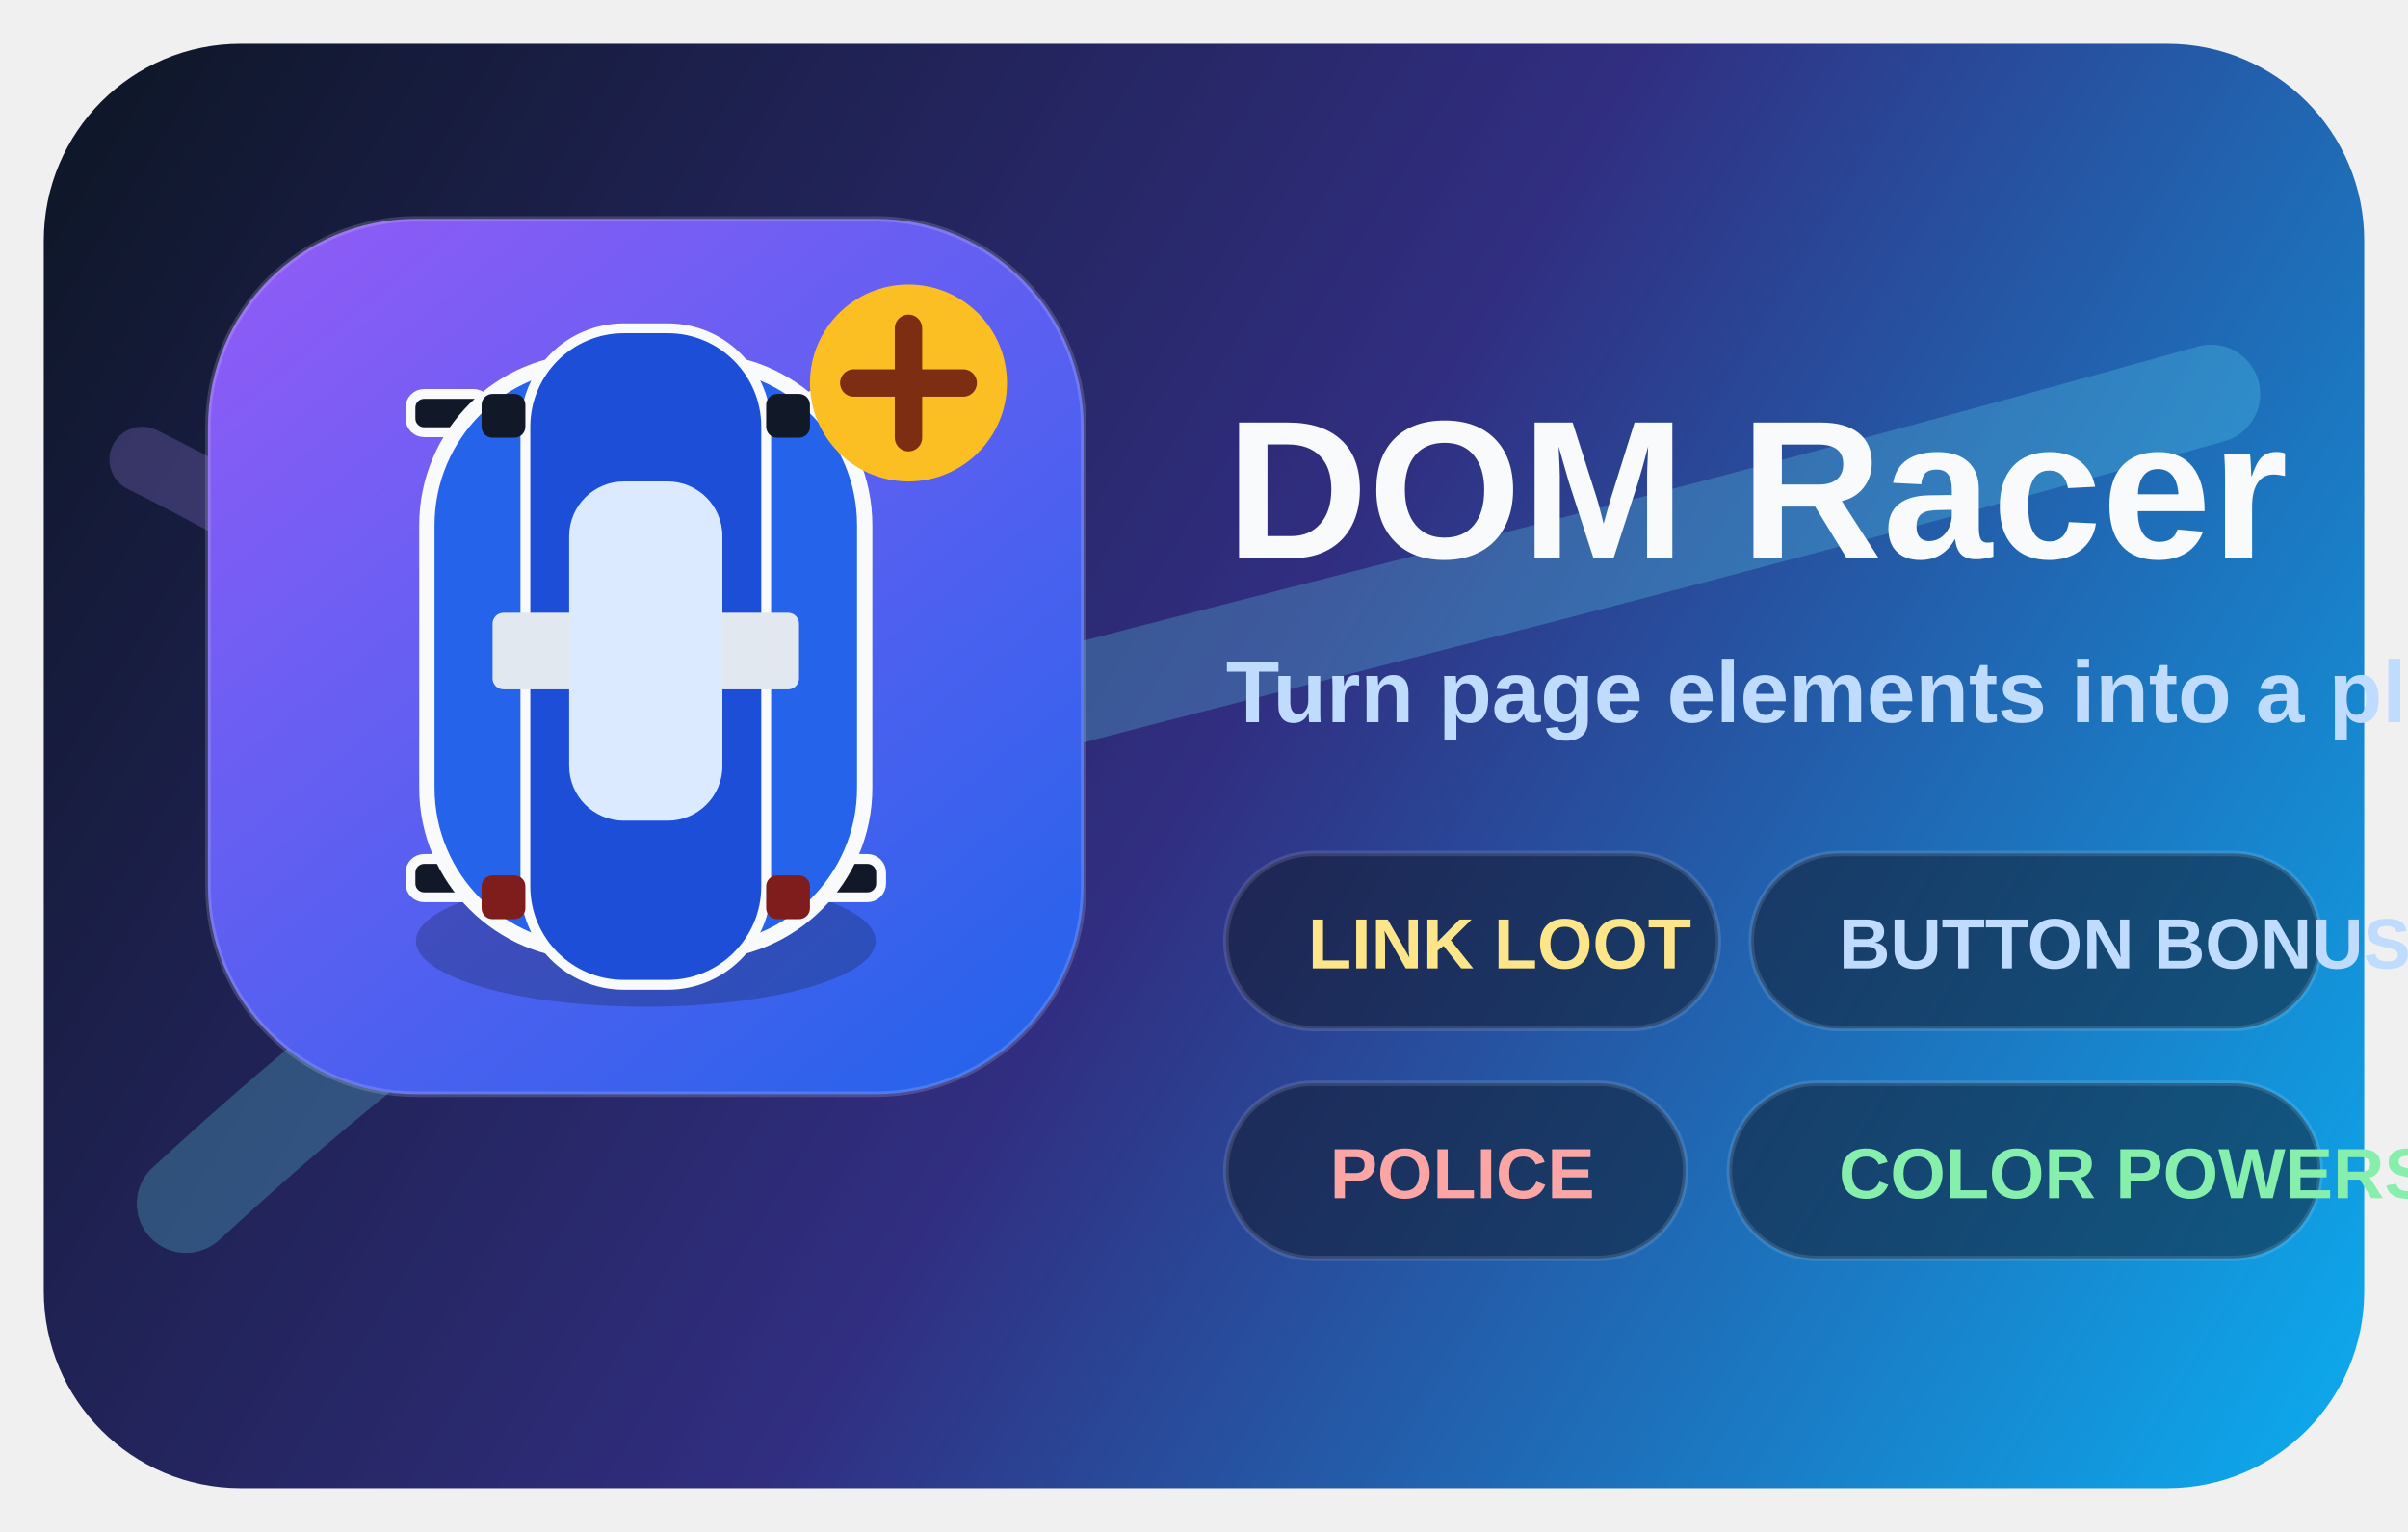
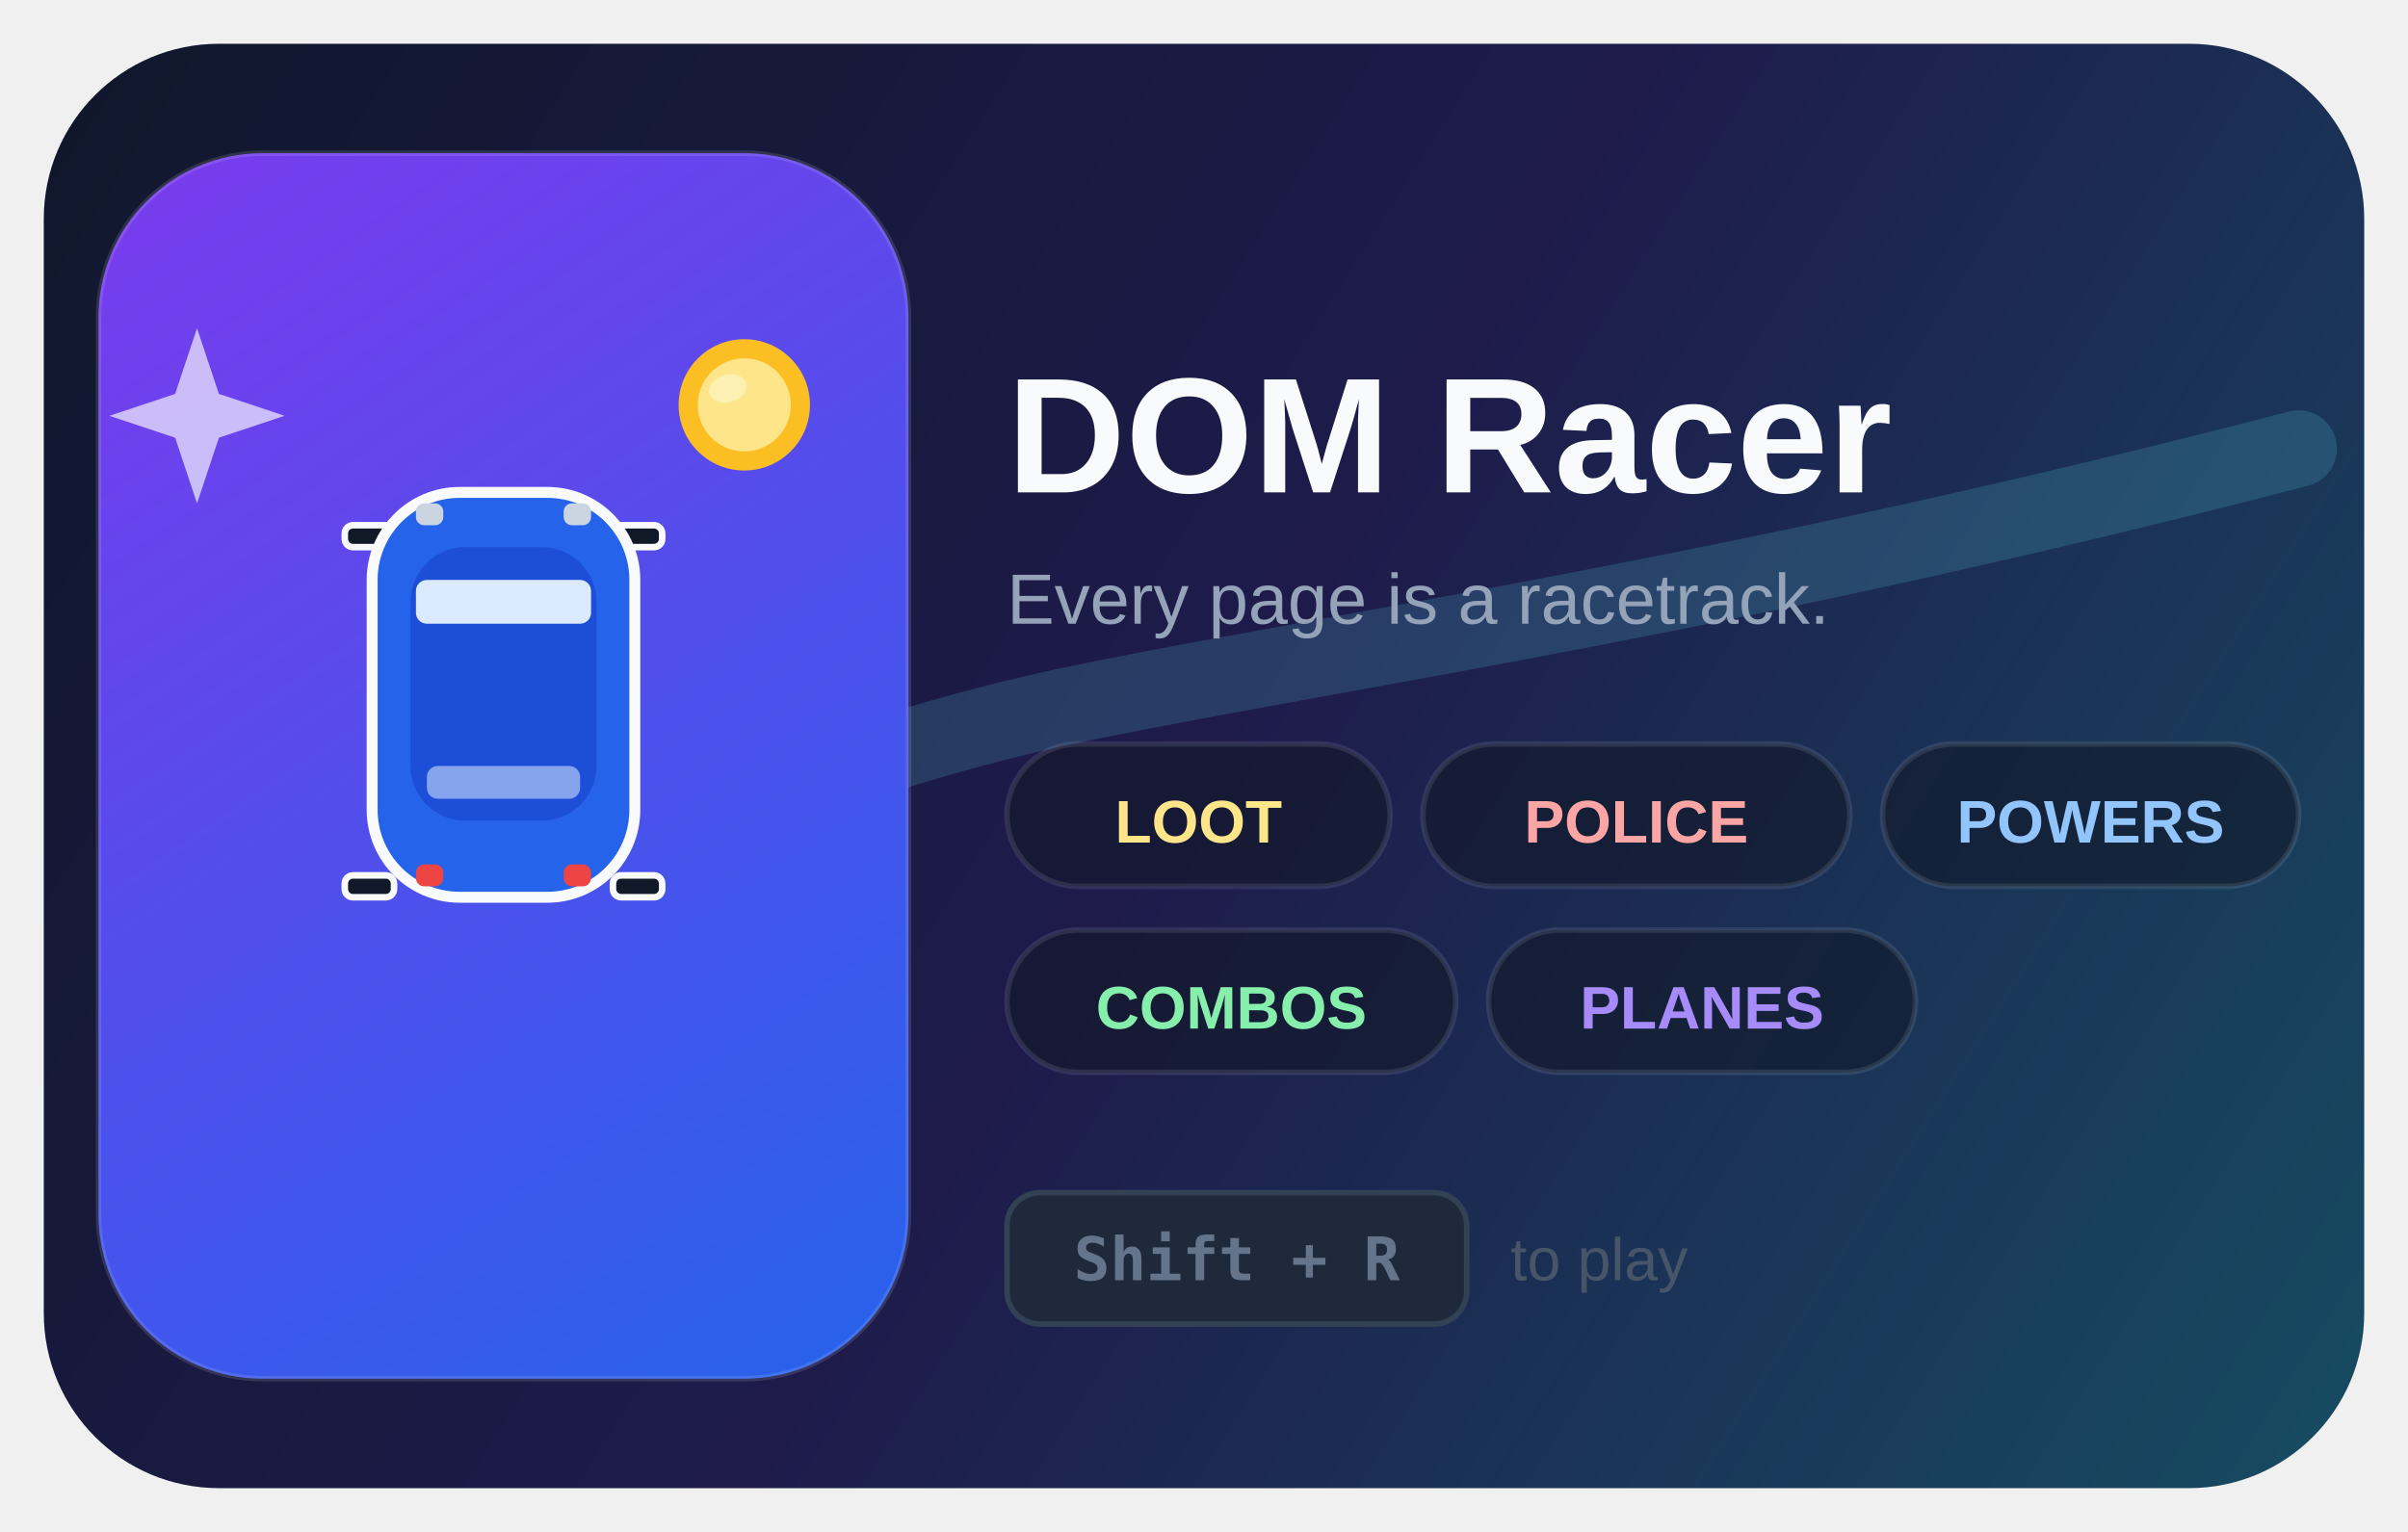
<svg xmlns="http://www.w3.org/2000/svg" width="440" height="280" viewBox="0 0 440 280" fill="none">
  <defs>
-     <linearGradient id="bg" x1="20" y1="18" x2="420" y2="262" gradientUnits="userSpaceOnUse">
-       <stop stop-color="#0F172A" />
-       <stop offset="0.5" stop-color="#312E81" />
-       <stop offset="1" stop-color="#0EA5E9" />
+     <linearGradient id="bg" x1="0" y1="0" x2="440" y2="280" gradientUnits="userSpaceOnUse">
+       <stop stop-color="#0f172a" />
+       <stop offset="0.5" stop-color="#1e1b4b" />
+       <stop offset="1" stop-color="#164e63" />
    </linearGradient>
-     <linearGradient id="panel" x1="54" y1="48" x2="180" y2="202" gradientUnits="userSpaceOnUse">
-       <stop stop-color="#8B5CF6" />
-       <stop offset="1" stop-color="#2563EB" />
+     <linearGradient id="panel" x1="16" y1="24" x2="170" y2="252" gradientUnits="userSpaceOnUse">
+       <stop stop-color="#7c3aed" />
+       <stop offset="1" stop-color="#2563eb" />
    </linearGradient>
  </defs>
-   <rect x="8" y="8" width="424" height="264" rx="36" fill="url(#bg)" />
-   <path d="M34 220C86 172 130 144 192 128C237 116 304 100 404 72" stroke="#67E8F9" stroke-opacity="0.24" stroke-width="18" stroke-linecap="round" />
-   <path d="M26 84C62 102 88 120 126 154" stroke="#A78BFA" stroke-opacity="0.24" stroke-width="12" stroke-linecap="round" />
-   <rect x="38" y="40" width="160" height="160" rx="38" fill="url(#panel)" />
-   <rect x="38" y="40" width="160" height="160" rx="38" stroke="#FFFFFF" stroke-opacity="0.16" />
-   <ellipse cx="118" cy="172" rx="42" ry="12" fill="#0F172A" fill-opacity="0.26" />
-   <rect x="75" y="72" width="14" height="7" rx="2.5" fill="#111827" />
-   <rect x="75" y="72" width="14" height="7" rx="2.5" stroke="#F8FAFC" stroke-width="1.8" />
-   <rect x="147" y="72" width="14" height="7" rx="2.5" fill="#111827" />
-   <rect x="147" y="72" width="14" height="7" rx="2.5" stroke="#F8FAFC" stroke-width="1.8" />
-   <rect x="75" y="157" width="14" height="7" rx="2.5" fill="#111827" />
-   <rect x="75" y="157" width="14" height="7" rx="2.5" stroke="#F8FAFC" stroke-width="1.8" />
-   <rect x="147" y="157" width="14" height="7" rx="2.5" fill="#111827" />
-   <rect x="147" y="157" width="14" height="7" rx="2.5" stroke="#F8FAFC" stroke-width="1.8" />
-   <rect x="78" y="66" width="80" height="108" rx="30" fill="#2563EB" />
-   <rect x="78" y="66" width="80" height="108" rx="30" stroke="#F8FAFC" stroke-width="2.8" />
-   <rect x="96" y="60" width="44" height="120" rx="18" fill="#1D4ED8" />
-   <rect x="96" y="60" width="44" height="120" rx="18" stroke="#F8FAFC" stroke-width="1.8" />
-   <rect x="90" y="112" width="56" height="14" rx="2" fill="#E2E8F0" />
-   <rect x="104" y="88" width="28" height="62" rx="10" fill="#DBEAFE" />
-   <rect x="88" y="72" width="8" height="8" rx="2" fill="#111827" />
-   <rect x="140" y="72" width="8" height="8" rx="2" fill="#111827" />
-   <rect x="88" y="160" width="8" height="8" rx="2" fill="#7F1D1D" />
-   <rect x="140" y="160" width="8" height="8" rx="2" fill="#7F1D1D" />
-   <circle cx="166" cy="70" r="18" fill="#FBBF24" />
-   <path d="M166 60V80" stroke="#7C2D12" stroke-width="5" stroke-linecap="round" />
-   <path d="M156 70H176" stroke="#7C2D12" stroke-width="5" stroke-linecap="round" />
-   <text x="224" y="102" fill="#F8FAFC" font-size="36" font-weight="800" font-family="Arial, sans-serif">DOM Racer</text>
-   <text x="224" y="132" fill="#BFDBFE" font-size="16" font-weight="600" font-family="Arial, sans-serif">Turn page elements into a playful racer.</text>
-   <rect x="224" y="156" width="90" height="32" rx="16" fill="#111827" fill-opacity="0.52" stroke="#FFFFFF" stroke-opacity="0.12" />
-   <text x="239" y="177" fill="#FDE68A" font-size="13" font-weight="700" font-family="Arial, sans-serif">LINK LOOT</text>
-   <rect x="320" y="156" width="104" height="32" rx="16" fill="#111827" fill-opacity="0.52" stroke="#FFFFFF" stroke-opacity="0.12" />
-   <text x="336" y="177" fill="#BFDBFE" font-size="13" font-weight="700" font-family="Arial, sans-serif">BUTTON BONUS</text>
-   <rect x="224" y="198" width="84" height="32" rx="16" fill="#111827" fill-opacity="0.52" stroke="#FFFFFF" stroke-opacity="0.12" />
-   <text x="243" y="219" fill="#FCA5A5" font-size="13" font-weight="700" font-family="Arial, sans-serif">POLICE</text>
-   <rect x="316" y="198" width="108" height="32" rx="16" fill="#111827" fill-opacity="0.52" stroke="#FFFFFF" stroke-opacity="0.12" />
-   <text x="336" y="219" fill="#86EFAC" font-size="13" font-weight="700" font-family="Arial, sans-serif">COLOR POWERS</text>
+   <rect x="8" y="8" width="424" height="264" rx="32" fill="url(#bg)" />
+   <path d="M30 216C80 168 140 140 200 128C250 118 320 108 420 82" stroke="#67e8f9" stroke-opacity="0.16" stroke-width="14" stroke-linecap="round" />
+   <path d="M24 78C54 96 78 116 108 144" stroke="#a78bfa" stroke-opacity="0.16" stroke-width="10" stroke-linecap="round" />
+   <rect x="18" y="28" width="148" height="224" rx="30" fill="url(#panel)" />
+   <rect x="18" y="28" width="148" height="224" rx="30" stroke="#fff" stroke-opacity="0.12" />
+   <rect x="63" y="96" width="9" height="4" rx="1.5" fill="#111827" stroke="#f8fafc" stroke-width="1.2" />
+   <rect x="112" y="96" width="9" height="4" rx="1.5" fill="#111827" stroke="#f8fafc" stroke-width="1.2" />
+   <rect x="63" y="160" width="9" height="4" rx="1.5" fill="#111827" stroke="#f8fafc" stroke-width="1.2" />
+   <rect x="112" y="160" width="9" height="4" rx="1.5" fill="#111827" stroke="#f8fafc" stroke-width="1.2" />
+   <rect x="68" y="90" width="48" height="74" rx="16" fill="#2563eb" stroke="#f8fafc" stroke-width="2" />
+   <rect x="75" y="100" width="34" height="50" rx="10" fill="#1d4ed8" />
+   <rect x="76" y="106" width="32" height="8" rx="2" fill="#dbeafe" />
+   <rect x="78" y="140" width="28" height="6" rx="2" fill="#dbeafe" fill-opacity="0.55" />
+   <rect x="76" y="92" width="5" height="4" rx="1.5" fill="#cbd5e1" />
+   <rect x="103" y="92" width="5" height="4" rx="1.5" fill="#cbd5e1" />
+   <rect x="76" y="158" width="5" height="4" rx="1.5" fill="#ef4444" />
+   <rect x="103" y="158" width="5" height="4" rx="1.5" fill="#ef4444" />
+   <circle cx="136" cy="74" r="12" fill="#fbbf24" />
+   <circle cx="136" cy="74" r="8.5" fill="#fde68a" />
+   <ellipse cx="133" cy="71" rx="3.5" ry="2.5" fill="#fff" fill-opacity="0.35" transform="rotate(-15 133 71)" />
+   <path d="M36 60L40 72L52 76L40 80L36 92L32 80L20 76L32 72Z" fill="#fff" fill-opacity="0.65" />
+   <text x="184" y="90" fill="#f8fafc" font-size="30" font-weight="800" font-family="Arial, Helvetica, sans-serif">DOM Racer</text>
+   <text x="184" y="114" fill="#94a3b8" font-size="13" font-weight="500" font-family="Arial, Helvetica, sans-serif">Every page is a racetrack.</text>
+   <rect x="184" y="136" width="70" height="26" rx="13" fill="#111827" fill-opacity="0.6" stroke="#fff" stroke-opacity="0.1" />
+   <text x="219" y="154" text-anchor="middle" fill="#fde68a" font-size="11" font-weight="700" font-family="Arial, sans-serif">LOOT</text>
+   <rect x="260" y="136" width="78" height="26" rx="13" fill="#111827" fill-opacity="0.6" stroke="#fff" stroke-opacity="0.1" />
+   <text x="299" y="154" text-anchor="middle" fill="#fca5a5" font-size="11" font-weight="700" font-family="Arial, sans-serif">POLICE</text>
+   <rect x="344" y="136" width="76" height="26" rx="13" fill="#111827" fill-opacity="0.6" stroke="#fff" stroke-opacity="0.1" />
+   <text x="382" y="154" text-anchor="middle" fill="#93c5fd" font-size="11" font-weight="700" font-family="Arial, sans-serif">POWERS</text>
+   <rect x="184" y="170" width="82" height="26" rx="13" fill="#111827" fill-opacity="0.6" stroke="#fff" stroke-opacity="0.1" />
+   <text x="225" y="188" text-anchor="middle" fill="#86efac" font-size="11" font-weight="700" font-family="Arial, sans-serif">COMBOS</text>
+   <rect x="272" y="170" width="78" height="26" rx="13" fill="#111827" fill-opacity="0.6" stroke="#fff" stroke-opacity="0.1" />
+   <text x="311" y="188" text-anchor="middle" fill="#a78bfa" font-size="11" font-weight="700" font-family="Arial, sans-serif">PLANES</text>
+   <rect x="184" y="218" width="84" height="24" rx="6" fill="#1e293b" stroke="#334155" stroke-width="1" />
+   <text x="226" y="234" text-anchor="middle" fill="#64748b" font-size="11" font-weight="700" font-family="monospace">Shift + R</text>
+   <text x="276" y="234" fill="#475569" font-size="11" font-weight="500" font-family="Arial, sans-serif">to play</text>
</svg>
